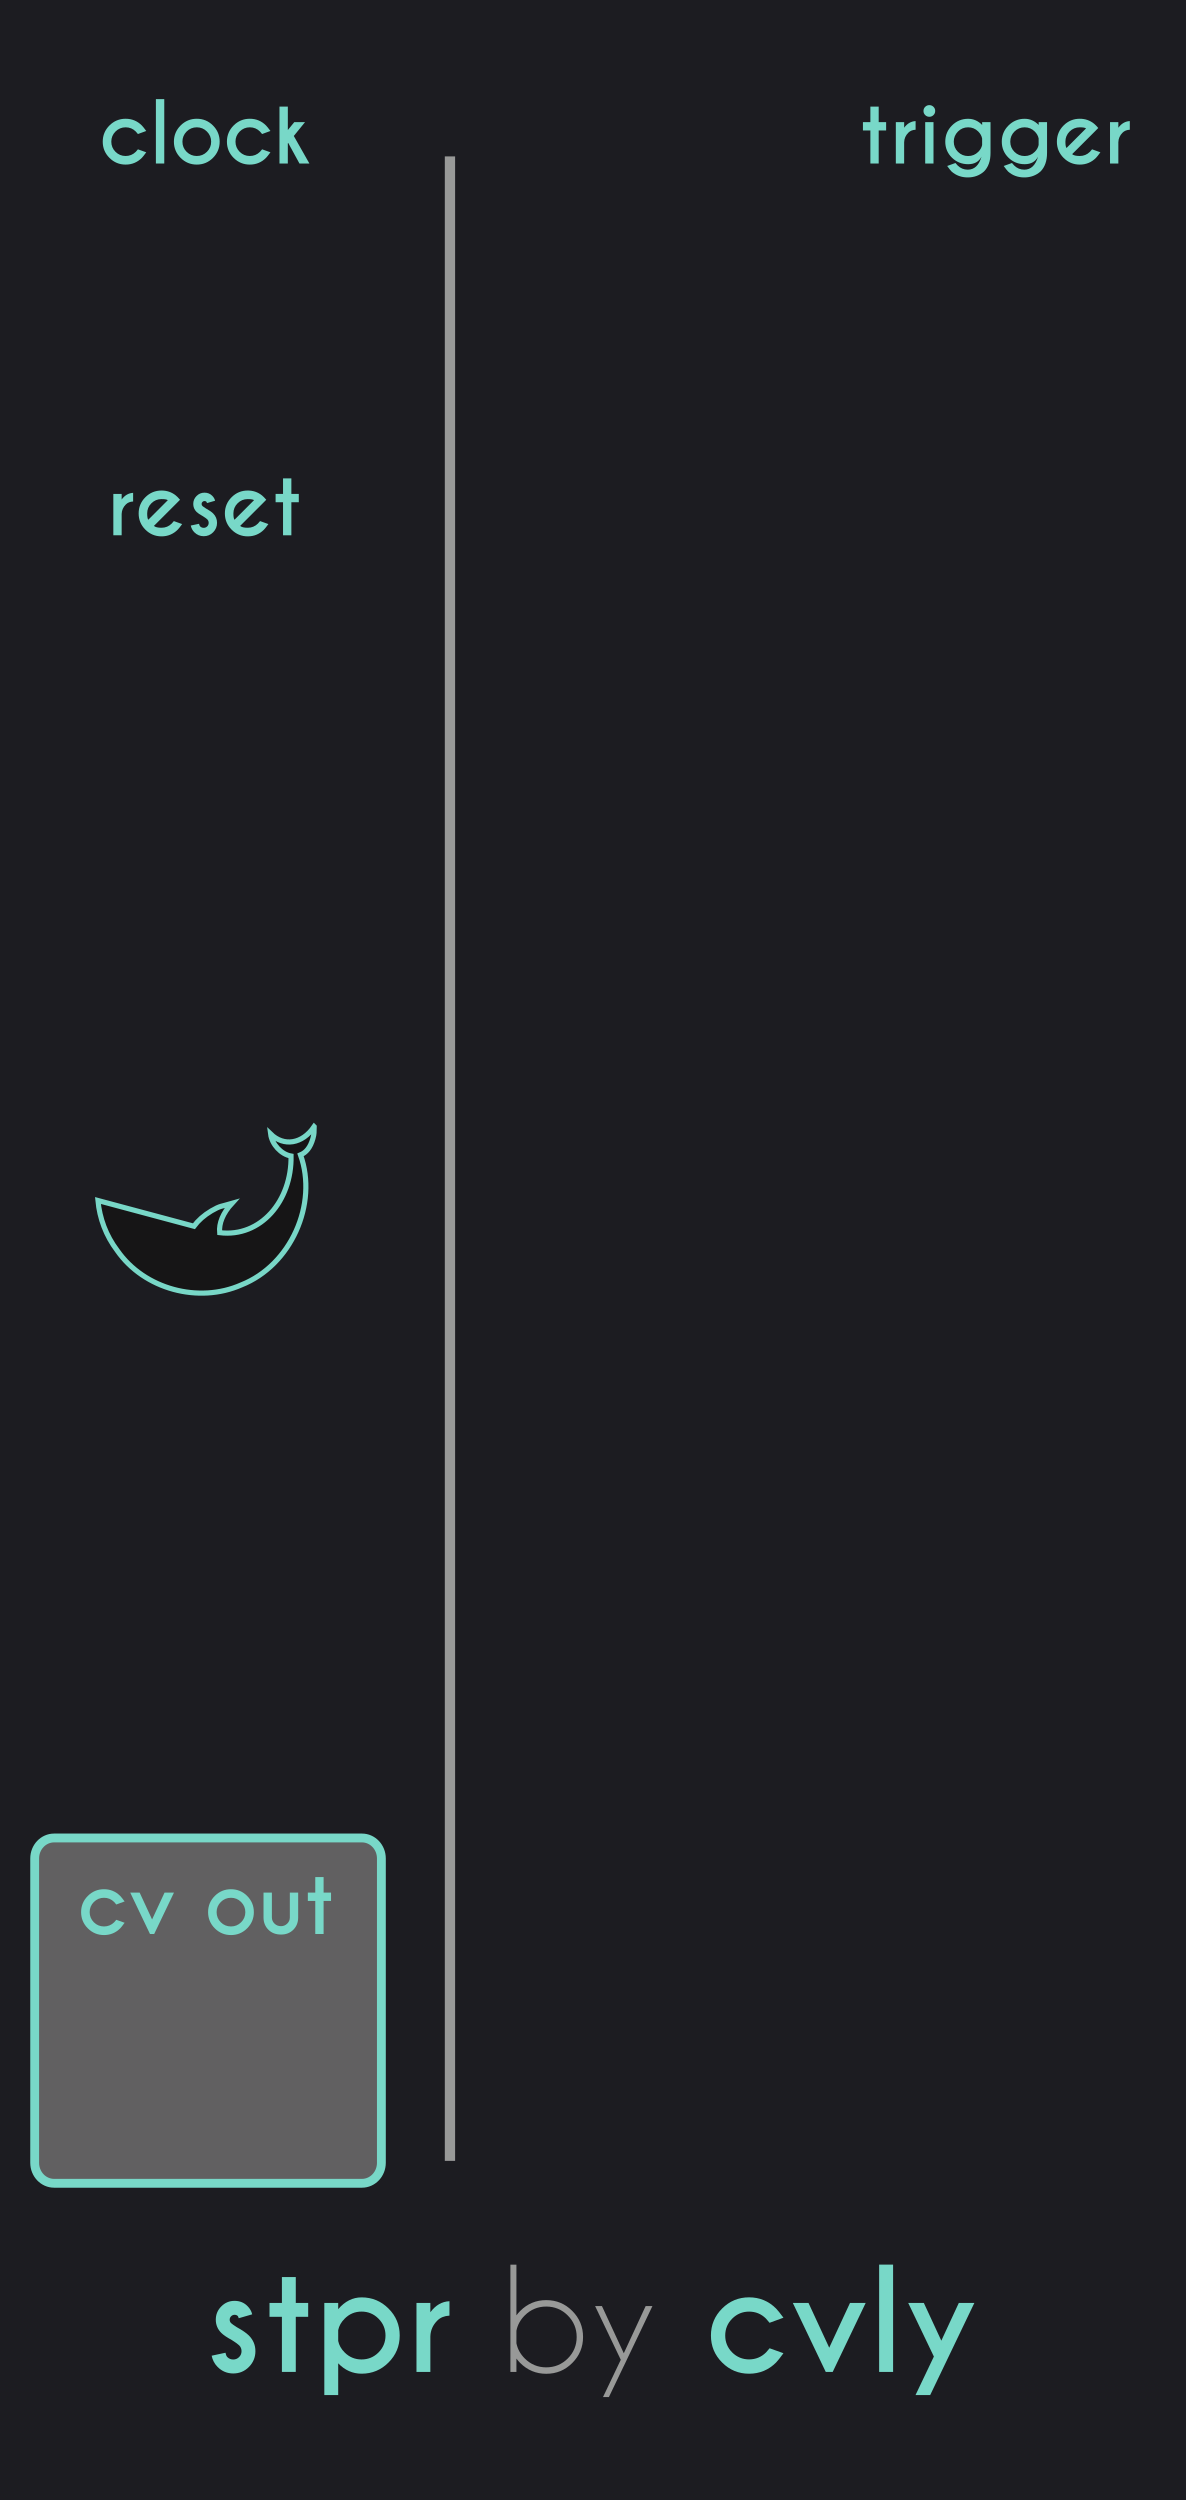
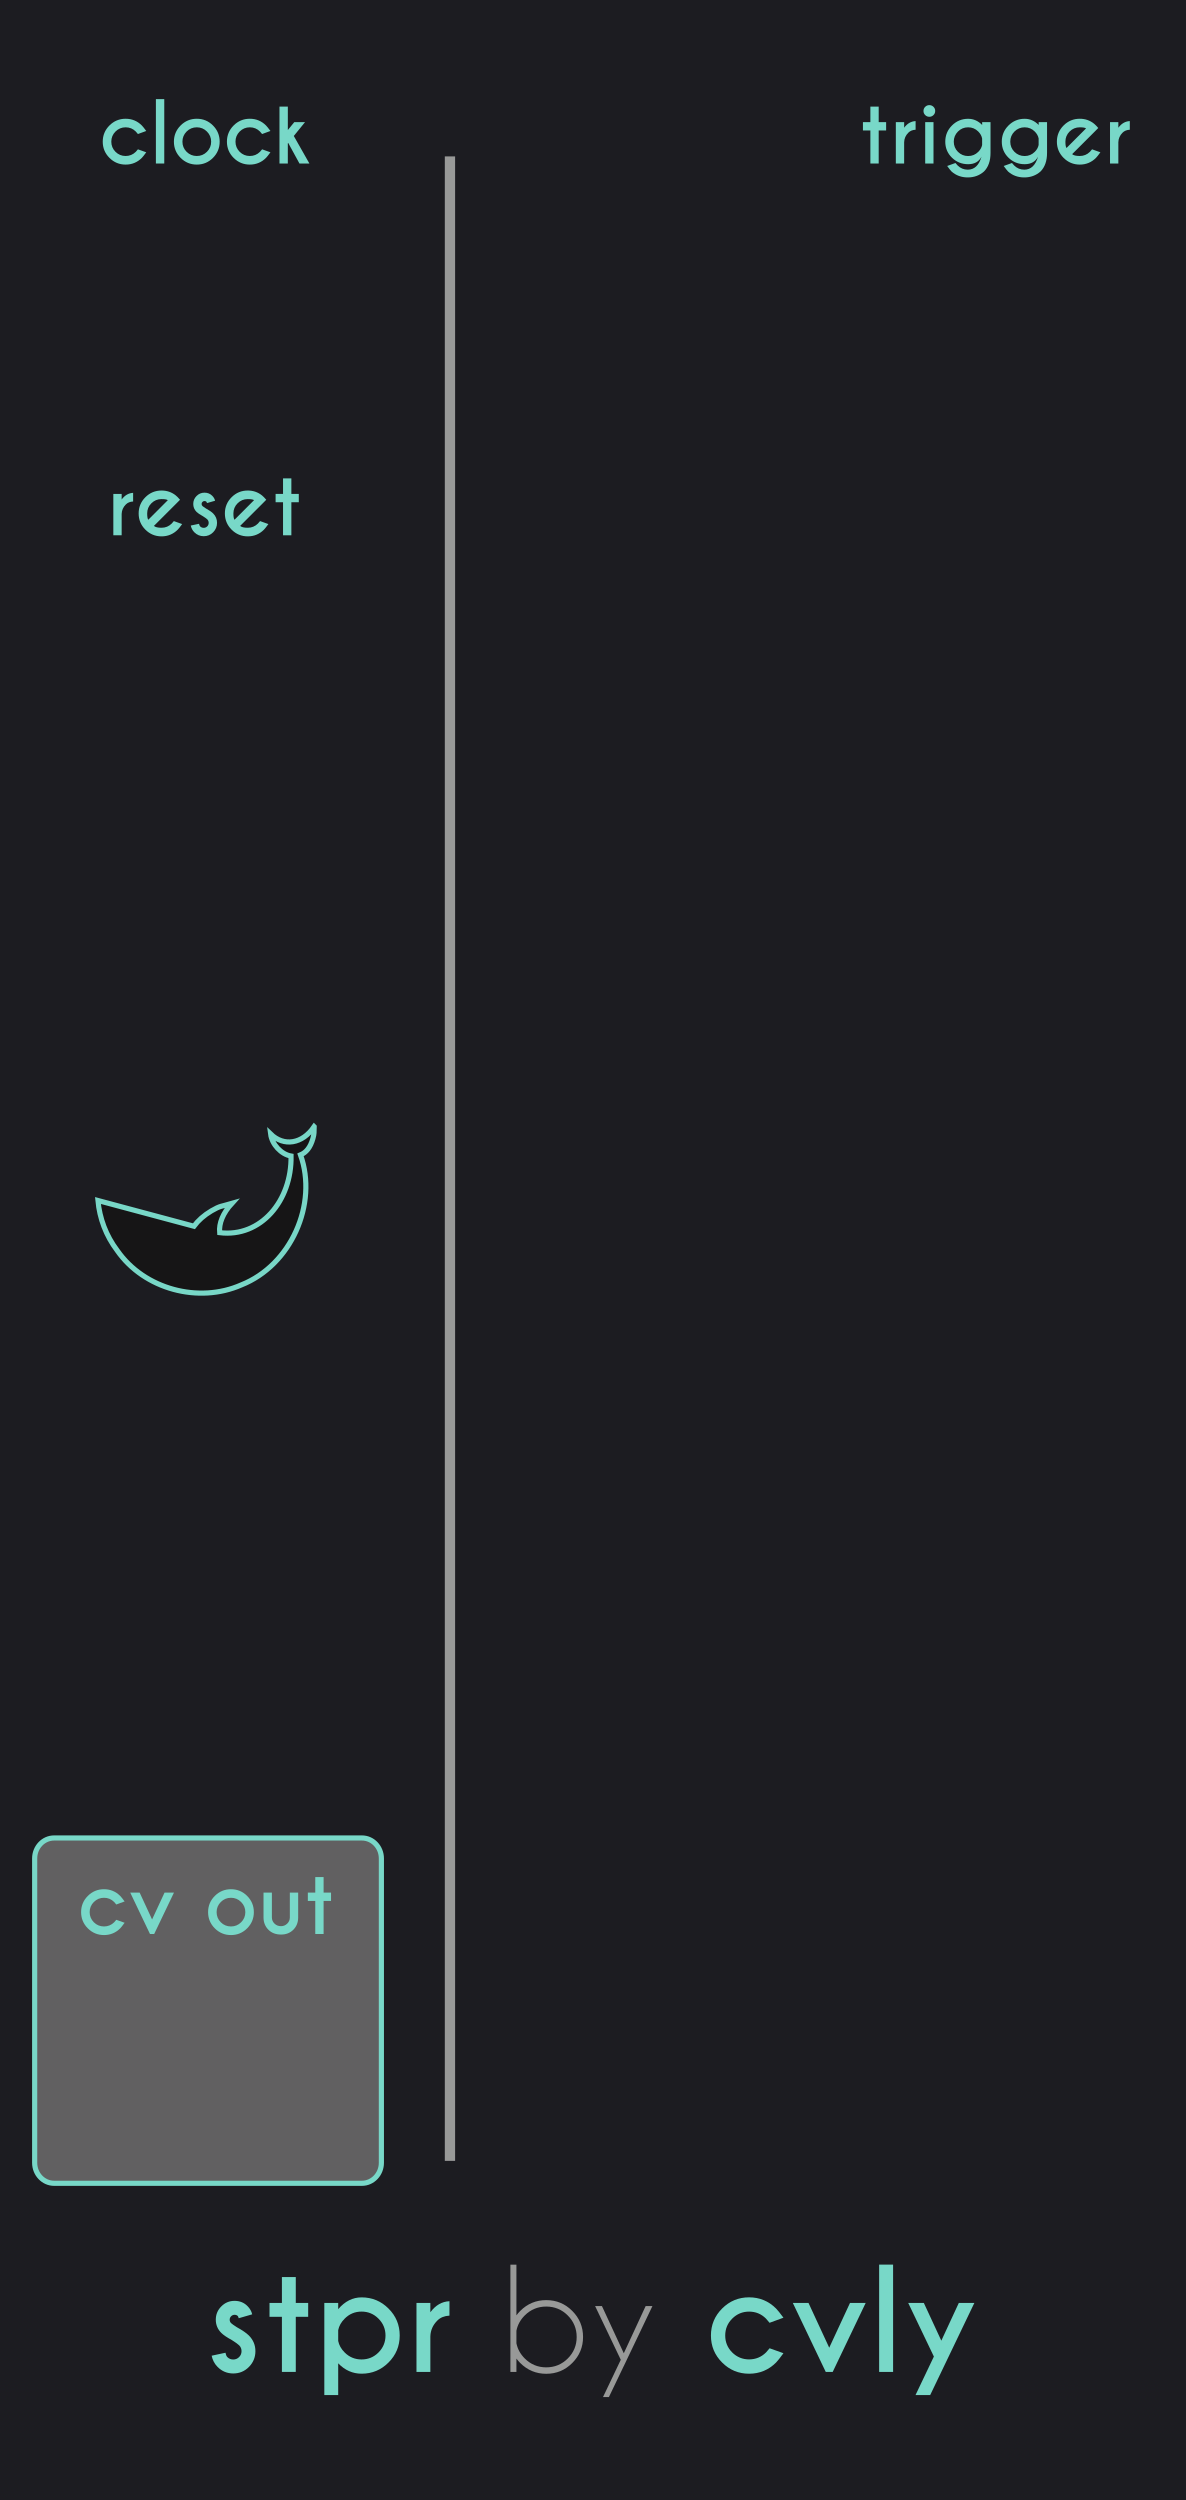
<svg xmlns="http://www.w3.org/2000/svg" width="60.96mm" height="128.5mm" viewBox="0 0 60.96 128.5" version="1.1" id="svg2129">
  <defs id="defs2126">
    <pattern id="EMFhbasepattern" patternUnits="userSpaceOnUse" width="6" height="6" x="0" y="0" />
  </defs>
  <g id="layer1" style="display:inline">
    <rect style="fill:#1c1c21;fill-opacity:1;stroke:none;stroke-width:0.613" id="rect2696" width="60.96" height="128.5" x="-2.220446e-15" y="5.3290705e-15" />
-     <rect style="fill:#616061;fill-opacity:1;stroke:#78d8c8;stroke-width:0.454;stroke-opacity:1" id="rect79966" width="17.821" height="17.749" x="1.782" y="94.472" rx="1" ry="1.053" />
+     <rect style="fill:#616061;fill-opacity:1;stroke:#78d8c8;stroke-width:0.265;stroke-opacity:1;stroke-miterlimit:4;stroke-dasharray:none" id="rect79966" width="17.821" height="17.749" x="1.782" y="94.472" rx="1" ry="1.053" />
    <text xml:space="preserve" style="font-size:5.644px;line-height:1.25;font-family:Poppins;-inkscape-font-specification:'Poppins, Normal';stroke-width:0.265" x="24.837" y="8.746" id="text68900">
      <tspan id="tspan68898" style="stroke-width:0.265" x="24.837" y="8.746" />
    </text>
    <text xml:space="preserve" style="font-size:5.644px;line-height:1.25;font-family:Poppins;-inkscape-font-specification:'Poppins, Normal';stroke-width:0.265" x="13.468" y="122.438" id="text75220">
      <tspan id="tspan75218" style="stroke-width:0.265" x="13.468" y="122.438" />
    </text>
    <path style="fill:none;stroke:#989998;stroke-width:0.529;stroke-linecap:butt;stroke-linejoin:miter;stroke-miterlimit:4;stroke-dasharray:none;stroke-opacity:1" d="M 23.128,8.039 V 111.069 Z" id="path1482" />
    <text xml:space="preserve" style="font-size:5.644px;line-height:1.25;font-family:Poppins;-inkscape-font-specification:'Poppins, Normal';stroke-width:0.265" x="-13.818" y="14.693" id="text12320">
      <tspan id="tspan12318" style="stroke-width:0.265" x="-13.818" y="14.693" />
    </text>
    <path id="path15640-5" style="display:inline;opacity:0.996;fill:#161516;fill-opacity:1;stroke:#78d8c8;stroke-width:0.265;stroke-linecap:round;stroke-linejoin:miter;stroke-miterlimit:4;stroke-dasharray:none;stroke-dashoffset:0;stroke-opacity:1" d="m 16.146,57.912 c -0.607,0.896 -1.561,1.032 -2.236,0.377 0.068,0.531 0.539,1.043 1.05,1.132 0.041,2.301 -1.56,4.199 -3.669,3.938 -0.048,-0.482 0.172,-1.009 0.623,-1.502 -0.55,0.161 -0.584,0.111 -1.047,0.381 -0.384,0.228 -0.684,0.498 -0.9,0.79 l -4.933,-1.322 c 0.084,0.909 0.407,1.801 0.996,2.577 1.384,1.984 4.18,2.732 6.376,1.761 2.548,-1.011 3.944,-4.152 3.04,-6.683 0.286,-0.121 0.506,-0.371 0.638,-0.842 0.077,-0.284 0.049,-0.294 0.063,-0.606 z" />
  </g>
  <g id="layer3">
    <g aria-label="stpr by cvly" id="text3584" style="font-size:7.056px;line-height:1.25;font-family:Poppins;-inkscape-font-specification:'Poppins, Normal';display:inline;stroke-width:0.265">
      <path d="m 11.589,120.931 q 0.031,0.158 0.096,0.224 0.127,0.124 0.303,0.124 0.176,0 0.3,-0.124 0.127,-0.124 0.127,-0.307 0,-0.176 -0.124,-0.3 -0.086,-0.086 -0.369,-0.265 -0.386,-0.21 -0.548,-0.372 -0.282,-0.282 -0.282,-0.679 0,-0.4 0.282,-0.682 0.282,-0.286 0.682,-0.286 0.4,0 0.665,0.269 0.189,0.189 0.241,0.424 l -0.692,0.2 q -0.024,-0.086 -0.048,-0.114 -0.062,-0.062 -0.165,-0.062 -0.103,0 -0.179,0.076 -0.072,0.072 -0.072,0.176 0,0.103 0.072,0.176 0.065,0.062 0.296,0.21 0.427,0.234 0.62,0.427 0.334,0.338 0.334,0.803 0,0.475 -0.334,0.813 -0.331,0.334 -0.806,0.334 -0.472,0 -0.806,-0.338 -0.231,-0.231 -0.303,-0.575 z" style="fill:#78d8c8" id="path11537" />
      <path d="m 14.49,118.371 v -1.33 h 0.713 v 1.33 h 0.637 v 0.713 h -0.637 v 2.832 h -0.713 v -2.832 h -0.637 v -0.713 z" style="fill:#78d8c8" id="path11539" />
      <path d="m 17.383,119.77 v 0.555 q 0.065,0.327 0.334,0.593 0.358,0.358 0.868,0.358 0.51,0 0.868,-0.358 0.362,-0.362 0.362,-0.872 0,-0.506 -0.362,-0.868 -0.358,-0.362 -0.868,-0.362 -0.51,0 -0.868,0.362 -0.269,0.265 -0.334,0.593 z m 0,1.705 v 1.633 h -0.713 v -4.737 h 0.713 v 0.32 q 0.517,-0.606 1.202,-0.606 0.813,0 1.385,0.575 0.575,0.572 0.575,1.385 0,0.813 -0.575,1.388 -0.572,0.575 -1.385,0.575 -0.686,0 -1.202,-0.534 z" style="fill:#78d8c8" id="path11541" />
      <path d="m 22.12,118.85 q 0.4,-0.541 0.982,-0.568 v 0.741 q -0.389,0.021 -0.62,0.251 -0.348,0.345 -0.362,0.82 v 1.822 h -0.713 v -3.545 h 0.713 z" style="fill:#78d8c8" id="path11543" />
      <path d="m 26.234,116.404 h 0.31 v 2.604 q 0.086,-0.117 0.196,-0.227 0.555,-0.555 1.337,-0.555 0.785,0 1.337,0.555 0.555,0.555 0.555,1.34 0,0.782 -0.555,1.337 -0.551,0.555 -1.337,0.555 -0.782,0 -1.337,-0.555 -0.11,-0.11 -0.196,-0.227 v 0.686 h -0.31 z m 0.31,3.393 v 0.648 q 0.09,0.441 0.427,0.779 0.458,0.458 1.106,0.458 0.648,0 1.106,-0.455 0.458,-0.458 0.458,-1.106 0,-0.648 -0.458,-1.106 -0.458,-0.458 -1.106,-0.458 -0.648,0 -1.106,0.458 -0.338,0.338 -0.427,0.782 z" style="font-weight:normal;-inkscape-font-specification:'Caviar Dreams';fill:#989998" id="path11545" />
      <path d="m 32.063,121.613 -0.765,1.595 h -0.303 l 0.913,-1.915 -1.319,-2.76 h 0.351 l 1.123,2.425 1.123,-2.425 h 0.348 l -1.471,3.083 z" style="font-weight:normal;-inkscape-font-specification:'Caviar Dreams';fill:#989998" id="path11547" />
      <path d="m 39.556,120.7 0.713,0.255 q -0.262,0.362 -0.379,0.479 -0.575,0.575 -1.388,0.575 -0.81,0 -1.385,-0.575 -0.575,-0.575 -0.575,-1.388 0,-0.813 0.575,-1.388 0.575,-0.575 1.385,-0.575 0.813,0 1.388,0.575 0.117,0.117 0.379,0.472 l -0.713,0.262 q -0.138,-0.169 -0.186,-0.217 -0.358,-0.358 -0.868,-0.358 -0.506,0 -0.868,0.362 -0.358,0.358 -0.358,0.868 0,0.506 0.358,0.868 0.362,0.358 0.868,0.358 0.51,0 0.872,-0.358 0.045,-0.048 0.183,-0.214 z" style="fill:#78d8c8" id="path11549" />
      <path d="m 42.443,121.916 -1.692,-3.545 h 0.806 l 1.065,2.301 1.068,-2.301 h 0.806 l -1.695,3.545 z" style="fill:#78d8c8" id="path11551" />
      <path d="m 45.905,116.401 v 5.516 h -0.717 v -5.516 z" style="fill:#78d8c8" id="path11553" />
      <path d="m 47.811,123.108 h -0.754 l 0.944,-1.981 -1.319,-2.756 h 0.803 l 0.899,1.94 0.899,-1.94 h 0.799 z" style="fill:#78d8c8" id="path11555" />
    </g>
    <g aria-label="clock" id="text2533" style="font-size:4.233px;line-height:1.25;font-family:'Caviar Dreams';-inkscape-font-specification:'Caviar Dreams';display:inline;stroke-width:0.265">
      <path d="M 7.089,7.675 7.517,7.828 Q 7.36,8.045 7.29,8.115 6.945,8.46 6.457,8.46 q -0.486,0 -0.831,-0.345 Q 5.281,7.77 5.281,7.282 q 0,-0.488 0.345,-0.833 0.345,-0.345 0.831,-0.345 0.488,0 0.833,0.345 0.07,0.07 0.227,0.283 L 7.089,6.889 Q 7.007,6.788 6.978,6.759 6.763,6.544 6.457,6.544 q -0.304,0 -0.521,0.217 -0.215,0.215 -0.215,0.521 0,0.304 0.215,0.521 0.217,0.215 0.521,0.215 0.306,0 0.523,-0.215 0.027,-0.029 0.11,-0.128 z" style="font-weight:bold;-inkscape-font-specification:'Caviar Dreams Bold';fill:#78d8c8" id="path11526" />
      <path d="M 8.443,5.095 V 8.405 H 8.013 V 5.095 Z" style="font-weight:bold;-inkscape-font-specification:'Caviar Dreams Bold';fill:#78d8c8" id="path11528" />
      <path d="m 10.115,6.104 q 0.488,0 0.831,0.345 0.345,0.345 0.345,0.833 0,0.488 -0.345,0.833 -0.343,0.345 -0.831,0.345 -0.486,0 -0.831,-0.345 Q 8.939,7.77 8.939,7.282 q 0,-0.488 0.345,-0.833 Q 9.63,6.104 10.115,6.104 Z m 0,0.44 q -0.306,0 -0.523,0.217 -0.215,0.217 -0.215,0.521 0,0.306 0.215,0.521 0.217,0.215 0.523,0.215 0.306,0 0.521,-0.215 0.217,-0.215 0.217,-0.521 0,-0.304 -0.217,-0.521 Q 10.421,6.544 10.115,6.544 Z" style="font-weight:bold;-inkscape-font-specification:'Caviar Dreams Bold';fill:#78d8c8" id="path11530" />
      <path d="m 13.472,7.675 0.428,0.153 q -0.157,0.217 -0.227,0.287 -0.345,0.345 -0.833,0.345 -0.486,0 -0.831,-0.345 -0.345,-0.345 -0.345,-0.833 0,-0.488 0.345,-0.833 0.345,-0.345 0.831,-0.345 0.488,0 0.833,0.345 0.07,0.07 0.227,0.283 L 13.472,6.889 Q 13.39,6.788 13.361,6.759 13.146,6.544 12.84,6.544 q -0.304,0 -0.521,0.217 -0.215,0.215 -0.215,0.521 0,0.304 0.215,0.521 0.217,0.215 0.521,0.215 0.306,0 0.523,-0.215 0.027,-0.029 0.11,-0.128 z" style="font-weight:bold;-inkscape-font-specification:'Caviar Dreams Bold';fill:#78d8c8" id="path11532" />
      <path d="M 15.678,6.278 15.101,6.989 15.903,8.405 h -0.511 l -0.579,-1.06 -0.019,0.023 V 8.405 H 14.365 V 5.48 h 0.43 v 1.203 l 0.331,-0.405 z" style="font-weight:bold;-inkscape-font-specification:'Caviar Dreams Bold';fill:#78d8c8" id="path11534" />
    </g>
    <g aria-label="trigger" id="text2533-6" style="font-size:4.233px;line-height:1.25;font-family:'Caviar Dreams';-inkscape-font-specification:'Caviar Dreams';display:inline;stroke-width:0.265">
      <path d="M 44.737,6.278 V 5.48 h 0.428 v 0.798 h 0.382 V 6.706 H 45.165 V 8.405 h -0.428 V 6.706 H 44.355 V 6.278 Z" style="font-weight:bold;-inkscape-font-specification:'Caviar Dreams Bold';fill:#78d8c8" id="path11511" />
      <path d="m 46.473,6.565 q 0.24,-0.325 0.589,-0.341 v 0.444 q -0.234,0.012 -0.372,0.151 -0.209,0.207 -0.217,0.492 V 8.405 H 46.046 V 6.278 h 0.428 z" style="font-weight:bold;-inkscape-font-specification:'Caviar Dreams Bold';fill:#78d8c8" id="path11513" />
      <path d="M 47.982,6.278 V 8.405 H 47.555 V 6.278 Z M 47.767,5.403 q 0.124,0 0.213,0.087 0.089,0.087 0.089,0.213 0,0.126 -0.089,0.213 -0.089,0.087 -0.213,0.087 -0.122,0 -0.211,-0.087 -0.089,-0.087 -0.089,-0.213 0,-0.126 0.089,-0.213 0.089,-0.087 0.211,-0.087 z" style="font-weight:bold;-inkscape-font-specification:'Caviar Dreams Bold';fill:#78d8c8" id="path11515" />
      <path d="M 50.481,7.117 Q 50.442,6.92 50.283,6.761 50.068,6.544 49.762,6.544 q -0.306,0 -0.523,0.217 -0.215,0.217 -0.215,0.521 0,0.306 0.215,0.523 0.217,0.215 0.523,0.215 0.306,0 0.521,-0.215 0.159,-0.159 0.198,-0.351 z m 0.002,-0.692 V 6.278 h 0.43 v 1.581 q 0,0.62 -0.337,0.957 -0.345,0.304 -0.833,0.304 -0.488,0 -0.833,-0.304 -0.07,-0.07 -0.225,-0.285 l 0.426,-0.153 q 0.083,0.099 0.112,0.128 0.217,0.215 0.521,0.215 0.511,0 0.707,-0.67 -0.201,0.389 -0.688,0.389 -0.488,0 -0.833,-0.335 -0.343,-0.335 -0.343,-0.823 0,-0.488 0.343,-0.831 0.345,-0.345 0.833,-0.345 0.411,0 0.721,0.318 z" style="font-weight:bold;-inkscape-font-specification:'Caviar Dreams Bold';fill:#78d8c8" id="path11517" />
      <path d="M 53.386,7.117 Q 53.346,6.92 53.187,6.761 52.972,6.544 52.666,6.544 q -0.306,0 -0.523,0.217 -0.215,0.217 -0.215,0.521 0,0.306 0.215,0.523 0.217,0.215 0.523,0.215 0.306,0 0.521,-0.215 0.159,-0.159 0.198,-0.351 z m 0.002,-0.692 V 6.278 h 0.43 v 1.581 q 0,0.62 -0.337,0.957 -0.345,0.304 -0.833,0.304 -0.488,0 -0.833,-0.304 -0.07,-0.07 -0.225,-0.285 l 0.426,-0.153 q 0.083,0.099 0.112,0.128 0.217,0.215 0.521,0.215 0.511,0 0.707,-0.67 -0.201,0.389 -0.688,0.389 -0.488,0 -0.833,-0.335 -0.343,-0.335 -0.343,-0.823 0,-0.488 0.343,-0.831 0.345,-0.345 0.833,-0.345 0.411,0 0.721,0.318 z" style="font-weight:bold;-inkscape-font-specification:'Caviar Dreams Bold';fill:#78d8c8" id="path11519" />
      <path d="m 55.108,7.923 q 0.107,0.095 0.391,0.095 0.306,0 0.523,-0.215 0.027,-0.029 0.11,-0.128 l 0.428,0.153 q -0.157,0.217 -0.227,0.287 -0.345,0.345 -0.833,0.345 -0.486,0 -0.831,-0.345 -0.345,-0.345 -0.345,-0.833 0,-0.488 0.345,-0.833 0.345,-0.345 0.831,-0.345 0.418,0 0.732,0.252 0.052,0.043 0.101,0.093 0.021,0.021 0.118,0.13 l -0.215,0.217 z m 0.715,-1.323 q -0.072,-0.056 -0.325,-0.056 -0.304,0 -0.521,0.217 -0.215,0.215 -0.215,0.521 0,0.25 0.056,0.325 z" style="font-weight:bold;-inkscape-font-specification:'Caviar Dreams Bold';fill:#78d8c8" id="path11521" />
      <path d="m 57.483,6.565 q 0.24,-0.325 0.589,-0.341 v 0.444 q -0.234,0.012 -0.372,0.151 -0.209,0.207 -0.217,0.492 V 8.405 h -0.428 V 6.278 h 0.428 z" style="font-weight:bold;-inkscape-font-specification:'Caviar Dreams Bold';fill:#78d8c8" id="path11523" />
    </g>
    <g aria-label="reset" id="text2533-0" style="font-size:4.233px;line-height:1.25;font-family:'Caviar Dreams';-inkscape-font-specification:'Caviar Dreams';display:inline;stroke-width:0.265">
      <path d="m 6.253,25.674 q 0.24,-0.325 0.589,-0.341 v 0.444 q -0.234,0.012 -0.372,0.151 -0.209,0.207 -0.217,0.492 V 27.514 H 5.825 v -2.127 h 0.428 z" style="font-weight:bold;-inkscape-font-specification:'Caviar Dreams Bold';fill:#78d8c8" id="path11500" />
      <path d="m 7.911,27.032 q 0.107,0.095 0.391,0.095 0.306,0 0.523,-0.215 0.027,-0.029 0.11,-0.128 l 0.428,0.153 q -0.157,0.217 -0.227,0.287 -0.345,0.345 -0.833,0.345 -0.486,0 -0.831,-0.345 -0.345,-0.345 -0.345,-0.833 0,-0.488 0.345,-0.833 0.345,-0.345 0.831,-0.345 0.418,0 0.732,0.252 0.052,0.043 0.101,0.093 0.021,0.021 0.118,0.13 l -0.215,0.217 z m 0.715,-1.323 q -0.072,-0.056 -0.325,-0.056 -0.304,0 -0.521,0.217 -0.215,0.215 -0.215,0.521 0,0.25 0.056,0.325 z" style="font-weight:bold;-inkscape-font-specification:'Caviar Dreams Bold';fill:#78d8c8" id="path11502" />
      <path d="m 10.23,26.923 q 0.019,0.095 0.058,0.134 0.076,0.074 0.182,0.074 0.105,0 0.18,-0.074 0.076,-0.074 0.076,-0.184 0,-0.105 -0.074,-0.18 -0.052,-0.052 -0.221,-0.159 -0.232,-0.126 -0.329,-0.223 -0.169,-0.169 -0.169,-0.407 0,-0.24 0.169,-0.409 0.169,-0.172 0.409,-0.172 0.24,0 0.399,0.161 0.114,0.114 0.145,0.254 l -0.415,0.12 q -0.014,-0.052 -0.029,-0.068 -0.037,-0.037 -0.099,-0.037 -0.062,0 -0.107,0.045 -0.043,0.043 -0.043,0.105 0,0.062 0.043,0.105 0.039,0.037 0.178,0.126 0.256,0.141 0.372,0.256 0.201,0.203 0.201,0.482 0,0.285 -0.201,0.488 -0.198,0.201 -0.484,0.201 -0.283,0 -0.484,-0.203 -0.138,-0.138 -0.182,-0.345 z" style="font-weight:bold;-inkscape-font-specification:'Caviar Dreams Bold';fill:#78d8c8" id="path11504" />
      <path d="m 12.343,27.032 q 0.107,0.095 0.391,0.095 0.306,0 0.523,-0.215 0.027,-0.029 0.11,-0.128 l 0.428,0.153 q -0.157,0.217 -0.227,0.287 -0.345,0.345 -0.833,0.345 -0.486,0 -0.831,-0.345 -0.345,-0.345 -0.345,-0.833 0,-0.488 0.345,-0.833 0.345,-0.345 0.831,-0.345 0.418,0 0.732,0.252 0.052,0.043 0.101,0.093 0.021,0.021 0.118,0.13 l -0.215,0.217 z m 0.715,-1.323 q -0.072,-0.056 -0.325,-0.056 -0.304,0 -0.521,0.217 -0.215,0.215 -0.215,0.521 0,0.25 0.056,0.325 z" style="font-weight:bold;-inkscape-font-specification:'Caviar Dreams Bold';fill:#78d8c8" id="path11506" />
      <path d="m 14.548,25.387 v -0.798 h 0.428 V 25.387 h 0.382 v 0.428 H 14.976 V 27.514 h -0.428 V 25.815 H 14.166 V 25.387 Z" style="font-weight:bold;-inkscape-font-specification:'Caviar Dreams Bold';fill:#78d8c8" id="path11508" />
    </g>
    <g aria-label="cv out" id="text2533-7" style="font-size:4.233px;line-height:1.25;font-family:'Caviar Dreams';-inkscape-font-specification:'Caviar Dreams';display:inline;stroke-width:0.265">
      <path d="m 5.977,98.677 0.428,0.153 q -0.157,0.217 -0.227,0.287 -0.345,0.345 -0.833,0.345 -0.486,0 -0.831,-0.345 -0.345,-0.345 -0.345,-0.833 0,-0.488 0.345,-0.833 0.345,-0.345 0.831,-0.345 0.488,0 0.833,0.345 0.07,0.07 0.227,0.283 L 5.977,97.892 Q 5.895,97.79 5.866,97.761 5.651,97.546 5.345,97.546 q -0.304,0 -0.521,0.217 -0.215,0.215 -0.215,0.521 0,0.304 0.215,0.521 0.217,0.215 0.521,0.215 0.306,0 0.523,-0.215 0.027,-0.029 0.11,-0.128 z" style="font-weight:bold;-inkscape-font-specification:'Caviar Dreams Bold';fill:#78d8c8" id="path11489" />
      <path d="m 7.709,99.407 -1.015,-2.127 h 0.484 l 0.639,1.381 0.641,-1.381 h 0.484 l -1.017,2.127 z" style="font-weight:bold;-inkscape-font-specification:'Caviar Dreams Bold';fill:#78d8c8" id="path11491" />
      <path d="m 11.872,97.106 q 0.488,0 0.831,0.345 0.345,0.345 0.345,0.833 0,0.488 -0.345,0.833 -0.343,0.345 -0.831,0.345 -0.486,0 -0.831,-0.345 -0.345,-0.345 -0.345,-0.833 0,-0.488 0.345,-0.833 0.345,-0.345 0.831,-0.345 z m 0,0.44 q -0.306,0 -0.523,0.217 -0.215,0.217 -0.215,0.521 0,0.306 0.215,0.521 0.217,0.215 0.523,0.215 0.306,0 0.521,-0.215 0.217,-0.215 0.217,-0.521 0,-0.304 -0.217,-0.521 -0.215,-0.217 -0.521,-0.217 z" style="font-weight:bold;-inkscape-font-specification:'Caviar Dreams Bold';fill:#78d8c8" id="path11493" />
      <path d="m 14.446,99.436 q -0.403,0 -0.649,-0.246 -0.246,-0.246 -0.252,-0.616 V 97.28 h 0.43 v 1.277 q 0,0.184 0.134,0.316 0.134,0.132 0.335,0.132 0.184,0 0.318,-0.13 0.136,-0.132 0.136,-0.318 v -1.277 h 0.428 v 1.294 q -0.006,0.37 -0.25,0.616 -0.246,0.246 -0.63,0.246 z" style="font-weight:bold;-inkscape-font-specification:'Caviar Dreams Bold';fill:#78d8c8" id="path11495" />
      <path d="m 16.205,97.28 v -0.798 h 0.428 v 0.798 h 0.382 v 0.428 h -0.382 v 1.699 h -0.428 v -1.699 h -0.382 v -0.428 z" style="font-weight:bold;-inkscape-font-specification:'Caviar Dreams Bold';fill:#78d8c8" id="path11497" />
    </g>
  </g>
</svg>
